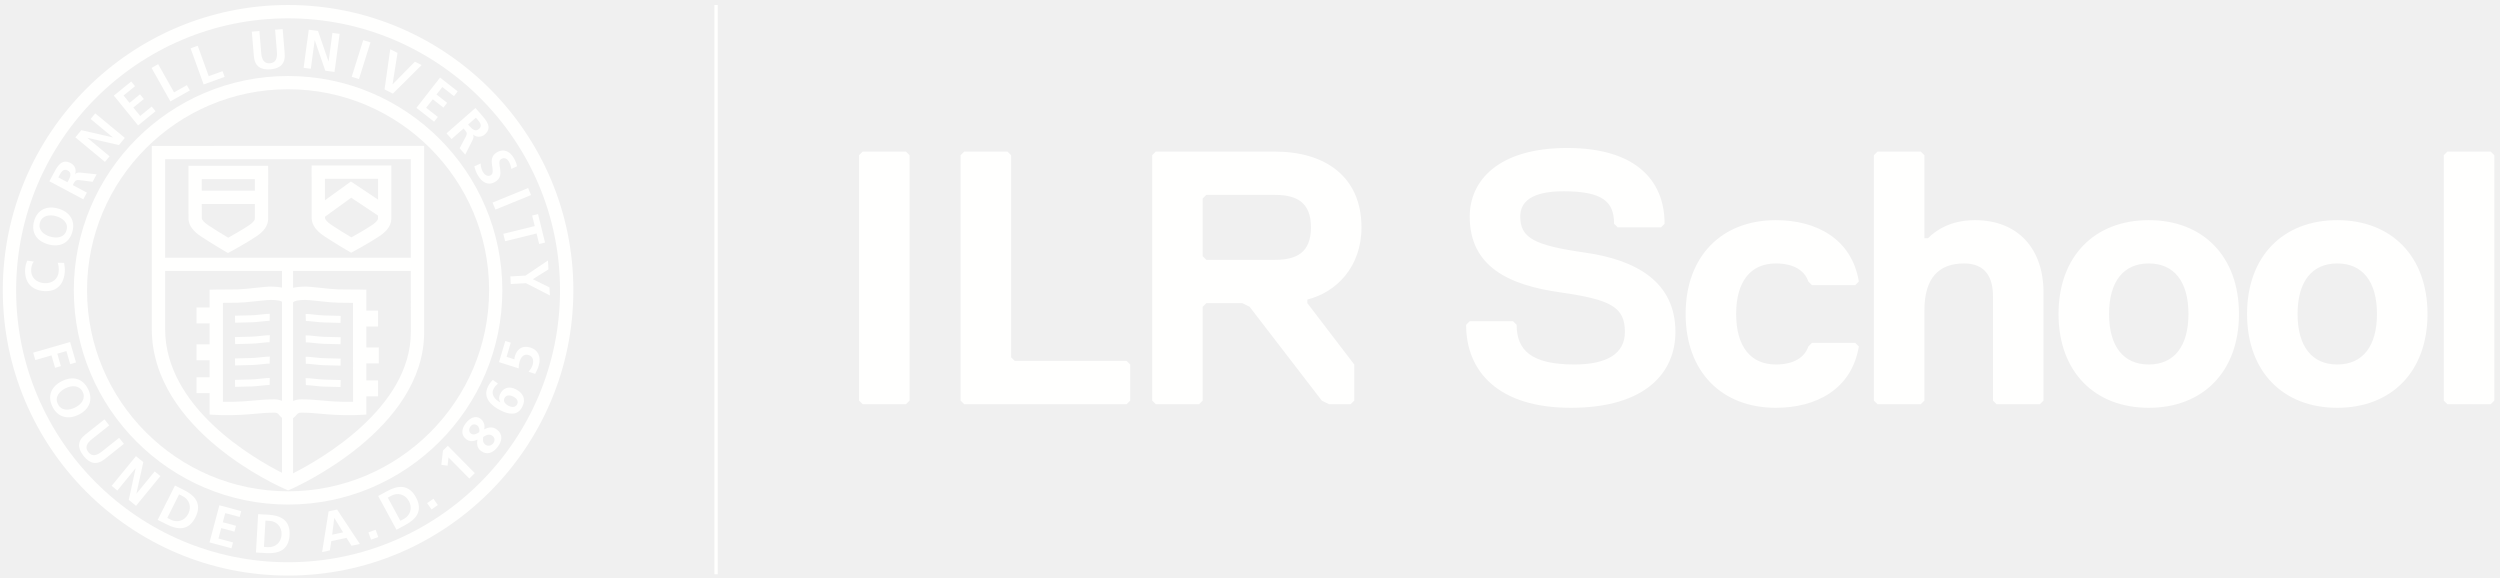
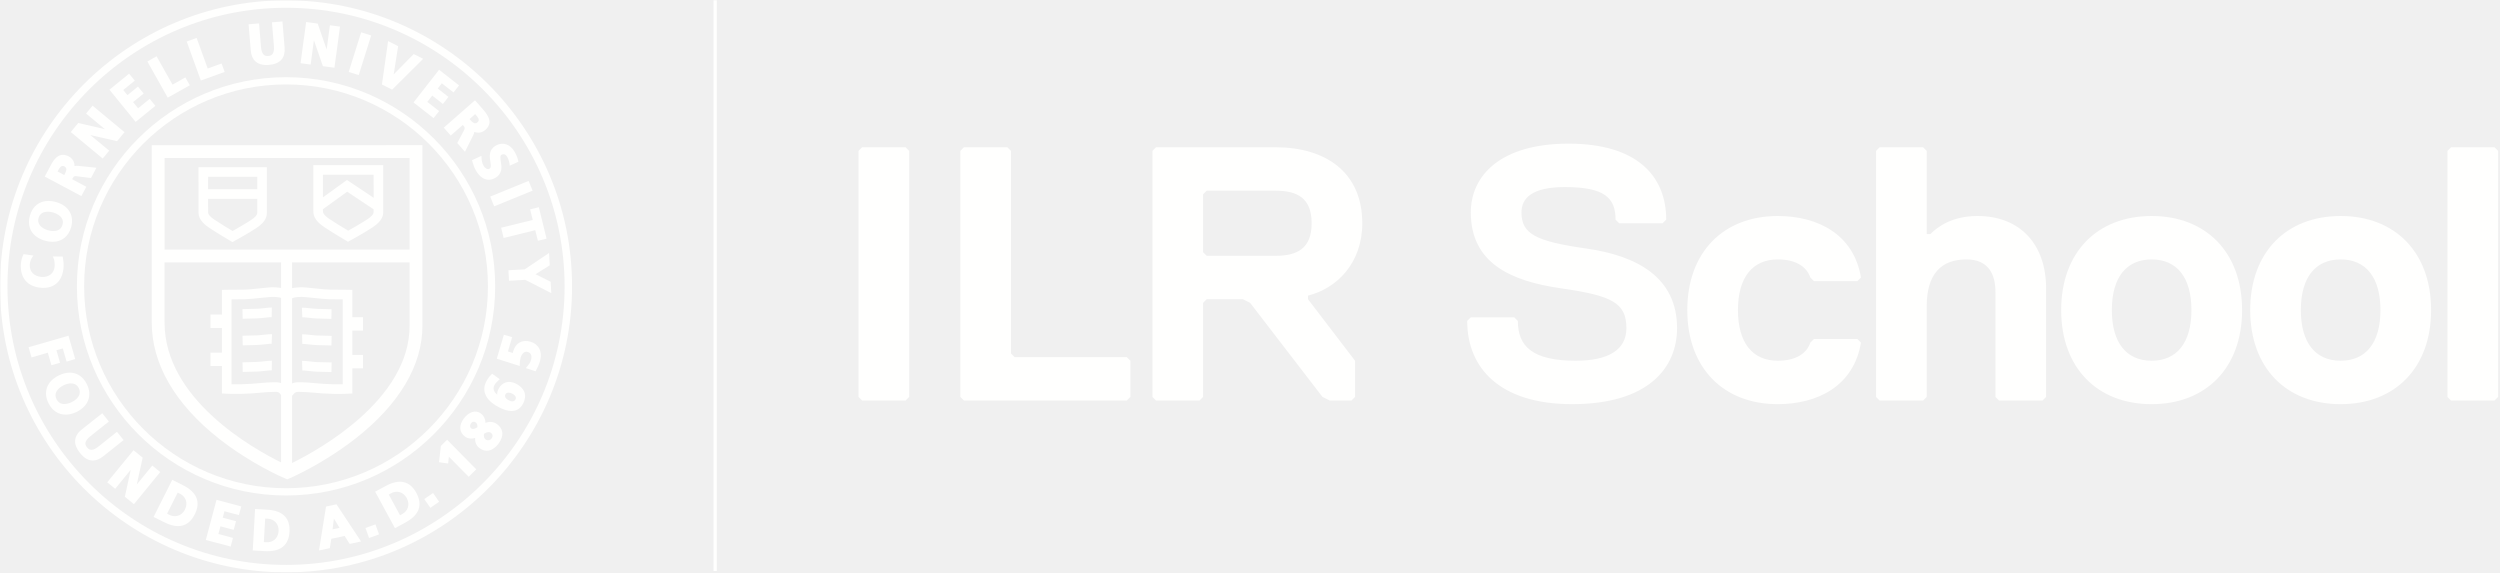
- <svg xmlns="http://www.w3.org/2000/svg" width="381px" height="88px" viewBox="0 0 381 88" version="1.1">
-   <defs />
-   <g id="ILR_Cornell_Lockup_White" stroke="none" stroke-width="1" fill="none" fill-rule="evenodd">
-     <path d="M109.129,0.761 L109.129,87.514" id="Stroke-3" stroke="#FFFFFE" stroke-width="0.5" />
-     <path d="M43.901,0.763 C19.928,0.763 0.425,20.265 0.425,44.238 C0.425,68.212 19.928,87.717 43.901,87.717 C67.875,87.717 87.379,68.212 87.379,44.238 C87.379,20.265 67.875,0.763 43.901,0.763 M43.901,85.685 C21.049,85.685 2.457,67.092 2.457,44.238 C2.457,21.386 21.049,2.794 43.901,2.794 C66.755,2.794 85.348,21.386 85.348,44.238 C85.348,67.092 66.755,85.685 43.901,85.685" id="Fill-4" fill="#FFFFFE" />
-     <path d="M43.901,11.584 C25.895,11.584 11.249,26.232 11.249,44.237 C11.249,62.244 25.895,76.894 43.901,76.894 C61.908,76.894 76.556,62.244 76.556,44.237 C76.556,26.232 61.908,11.584 43.901,11.584 M43.901,74.876 C27.008,74.876 13.265,61.132 13.265,44.237 C13.265,27.345 27.008,13.601 43.901,13.601 C60.795,13.601 74.54,27.345 74.54,44.237 C74.54,61.132 60.795,74.876 43.901,74.876" id="Fill-5" fill="#FFFFFE" />
-     <path d="M23.134,22.236 L23.132,50.117 C23.132,65.638 42.677,74.202 43.509,74.559 L43.915,74.734 L44.317,74.556 C45.147,74.193 64.642,65.49 64.642,50.61 L64.638,22.232 L23.134,22.236 Z M62.608,24.262 L62.61,39.279 L25.164,39.279 L25.166,24.267 L62.608,24.262 Z M42.975,61.087 C42.667,60.964 42.304,60.871 41.848,60.86 C40.651,60.86 39.755,60.942 38.81,61.027 C37.88,61.112 36.918,61.199 35.505,61.233 C34.924,61.246 34.395,61.243 33.973,61.235 L33.976,46.153 L34.003,46.153 C34.6,46.154 35.333,46.154 36.255,46.134 C37.034,46.115 37.884,46.024 38.871,45.919 C39.403,45.861 39.975,45.8 40.612,45.743 C41.599,45.633 42.514,45.81 42.516,45.81 C42.714,45.857 42.856,45.919 42.975,45.98 L42.975,61.087 Z M44.664,46.054 C44.769,45.98 44.942,45.885 45.235,45.817 C45.244,45.816 46.167,45.633 47.188,45.745 C47.806,45.8 48.38,45.861 48.914,45.92 C49.897,46.024 50.746,46.115 51.519,46.134 C52.249,46.15 52.86,46.154 53.381,46.154 C53.528,46.154 53.656,46.153 53.8,46.153 L53.804,61.235 C53.382,61.243 52.851,61.245 52.271,61.233 C50.859,61.199 49.897,61.112 48.966,61.027 C48.021,60.942 47.126,60.86 45.932,60.86 C45.412,60.859 44.998,60.963 44.664,61.112 L44.664,46.054 Z M25.163,50.117 L25.164,41.288 L42.975,41.288 L42.975,43.835 C42.967,43.832 42.962,43.83 42.956,43.828 C42.906,43.817 41.714,43.574 40.408,43.723 C39.78,43.778 39.198,43.841 38.655,43.899 C37.714,44.001 36.901,44.087 36.208,44.103 C35.307,44.126 34.593,44.123 34.004,44.123 C33.59,44.121 33.243,44.121 32.938,44.128 L31.945,44.151 L31.945,46.857 L29.949,46.857 L29.949,49.285 L31.945,49.285 L31.944,52.473 L29.949,52.473 L29.949,54.903 L31.944,54.903 L31.943,57.497 L29.949,57.497 L29.949,59.918 L31.943,59.918 L31.943,63.177 L32.901,63.232 C32.949,63.235 34.083,63.296 35.552,63.262 C37.034,63.228 38.075,63.133 38.995,63.049 C39.932,62.964 40.744,62.89 41.848,62.89 C42.214,62.891 42.333,62.977 42.563,63.262 C42.658,63.38 42.795,63.54 42.975,63.683 L42.975,72.054 C38.635,69.86 25.163,62.089 25.163,50.117 Z M44.664,72.135 L44.664,63.735 C44.862,63.592 45.012,63.423 45.123,63.296 C45.365,63.018 45.476,62.891 45.873,62.89 C47.007,62.882 47.83,62.964 48.783,63.049 C49.702,63.133 50.744,63.228 52.224,63.262 C53.694,63.296 54.827,63.235 54.875,63.232 L55.834,63.178 L55.834,60.4 L57.614,60.4 L57.614,57.973 L55.833,57.973 L55.833,55.38 L57.732,55.38 L57.732,52.951 L55.833,52.951 L55.832,49.761 L57.614,49.761 L57.614,47.338 L55.832,47.338 L55.831,44.151 L54.839,44.128 C54.533,44.121 54.183,44.121 53.771,44.123 C53.186,44.122 52.468,44.126 51.568,44.103 C50.878,44.087 50.068,44.001 49.13,43.899 C48.585,43.841 48,43.779 47.392,43.725 C46.057,43.573 44.872,43.818 44.797,43.835 C44.75,43.845 44.711,43.861 44.664,43.873 L44.664,41.288 L62.61,41.288 L62.612,50.61 C62.612,62.189 48.802,70.042 44.664,72.135 Z" id="Fill-6" fill="#FFFFFE" />
-     <path d="M30.615,36.021 C32.039,36.975 34.162,38.219 34.252,38.273 L34.746,38.562 L35.25,38.288 C35.346,38.234 37.639,36.983 39.075,36.022 C40.252,35.233 40.837,34.378 40.866,33.411 C40.879,33.258 40.88,30.858 40.87,26.277 L40.867,25.265 L28.718,25.265 L28.718,26.278 C28.714,30.857 28.716,33.253 28.729,33.415 C28.795,34.363 29.412,35.216 30.615,36.021 M38.837,33.346 C38.827,33.707 38.211,34.156 37.946,34.335 C36.977,34.983 35.536,35.805 34.782,36.226 C34.063,35.798 32.714,34.983 31.745,34.334 C31.036,33.859 30.769,33.476 30.755,33.279 C30.751,33.156 30.749,32.27 30.748,31.092 L38.844,31.092 C38.844,32.28 38.842,33.188 38.837,33.346 M38.84,27.295 C38.841,27.867 38.842,28.467 38.843,29.062 L30.747,29.062 C30.748,28.468 30.748,27.868 30.748,27.295 L38.84,27.295" id="Fill-7" fill="#FFFFFE" />
-     <path d="M49.389,35.974 C50.811,36.927 52.932,38.17 53.021,38.223 L53.516,38.513 L54.019,38.238 C54.117,38.187 56.412,36.937 57.849,35.974 C59.029,35.183 59.614,34.326 59.637,33.363 C59.65,33.212 59.651,30.811 59.641,26.229 L59.639,25.215 L47.494,25.215 L47.492,26.23 C47.486,30.812 47.489,33.212 47.503,33.368 C47.568,34.314 48.185,35.167 49.389,35.974 M56.718,34.287 C55.75,34.937 54.307,35.756 53.552,36.177 C52.836,35.75 51.488,34.937 50.52,34.288 C49.81,33.811 49.543,33.426 49.527,33.23 C49.526,33.198 49.525,33.123 49.525,33.011 L49.53,33.02 L53.525,30.132 L57.614,32.857 C57.612,33.073 57.611,33.245 57.609,33.299 C57.599,33.658 56.983,34.109 56.718,34.287 M49.521,27.247 L57.613,27.247 C57.615,28.284 57.617,29.413 57.617,30.42 L53.478,27.661 L49.52,30.522 C49.519,29.494 49.52,28.322 49.521,27.247" id="Fill-8" fill="#FFFFFE" />
-     <path d="M47.062,48.935 L47.926,49.023 C48.465,49.082 48.931,49.13 49.339,49.139 L51.896,49.209 L51.921,48.142 L49.366,48.072 C48.982,48.064 48.546,48.017 48.041,47.962 L47.17,47.873 C46.961,47.85 46.76,47.844 46.576,47.853 L46.614,48.92 C46.749,48.915 46.897,48.917 47.062,48.935" id="Fill-9" fill="#FFFFFE" />
-     <path d="M47.063,52.194 C47.38,52.223 47.674,52.255 47.948,52.284 C48.478,52.341 48.937,52.389 49.342,52.399 L51.898,52.462 L51.92,51.395 L49.366,51.332 C48.988,51.323 48.558,51.276 48.061,51.222 C47.782,51.193 47.482,51.16 47.168,51.132 C46.96,51.11 46.755,51.104 46.576,51.11 L46.613,52.177 C46.751,52.17 46.899,52.177 47.063,52.194" id="Fill-10" fill="#FFFFFE" />
-     <path d="M47.064,55.455 C47.389,55.483 47.691,55.516 47.972,55.546 C48.494,55.601 48.946,55.649 49.34,55.655 L50.687,55.691 C51.214,55.706 51.693,55.719 51.9,55.722 L51.917,54.655 C51.712,54.651 51.238,54.638 50.717,54.624 L49.363,54.588 C48.993,54.581 48.572,54.535 48.086,54.484 C47.798,54.453 47.491,54.42 47.168,54.392 C46.959,54.371 46.754,54.363 46.576,54.37 L46.614,55.437 C46.748,55.43 46.899,55.436 47.064,55.455" id="Fill-11" fill="#FFFFFE" />
-     <path d="M47.062,58.712 L47.933,58.799 C48.47,58.858 48.933,58.906 49.339,58.916 L51.897,58.983 L51.92,57.916 L49.366,57.849 C48.985,57.839 48.55,57.793 48.049,57.738 C47.772,57.71 47.477,57.677 47.168,57.65 C46.959,57.628 46.754,57.624 46.576,57.628 L46.614,58.694 C46.751,58.687 46.898,58.693 47.062,58.712" id="Fill-12" fill="#FFFFFE" />
-     <path d="M38.386,49.115 C38.8,49.107 39.272,49.058 39.82,48.999 L40.679,48.911 C40.825,48.894 40.969,48.894 41.095,48.892 L41.114,47.825 C40.944,47.822 40.751,47.828 40.568,47.85 L39.707,47.937 C39.194,47.992 38.753,48.04 38.362,48.048 C37.557,48.07 36.197,48.106 35.807,48.114 L35.831,49.181 C36.22,49.173 37.586,49.137 38.386,49.115" id="Fill-13" fill="#FFFFFE" />
-     <path d="M39.692,51.194 C39.185,51.25 38.749,51.298 38.363,51.306 L35.806,51.374 L35.832,52.441 L38.388,52.374 C38.798,52.364 39.266,52.315 39.807,52.256 L40.663,52.169 C40.808,52.155 40.952,52.148 41.086,52.155 L41.125,51.088 C40.952,51.082 40.764,51.088 40.567,51.105 L39.692,51.194" id="Fill-14" fill="#FFFFFE" />
-     <path d="M39.654,54.457 C39.165,54.509 38.742,54.555 38.362,54.56 C37.559,54.583 36.2,54.621 35.811,54.626 L35.827,55.693 C36.217,55.688 37.584,55.65 38.383,55.627 C38.785,55.622 39.241,55.574 39.767,55.519 C40.045,55.489 40.342,55.458 40.676,55.429 C40.823,55.412 40.964,55.411 41.092,55.412 L41.118,54.345 C40.946,54.337 40.753,54.345 40.571,54.366 C40.243,54.395 39.938,54.427 39.654,54.457" id="Fill-15" fill="#FFFFFE" />
-     <path d="M39.694,57.712 C39.187,57.766 38.749,57.815 38.362,57.823 L37.814,57.839 C37.045,57.86 36.121,57.885 35.811,57.891 L35.827,58.958 C36.137,58.954 37.069,58.927 37.842,58.905 L38.388,58.891 C38.798,58.881 39.267,58.832 39.809,58.774 L40.678,58.684 C40.821,58.667 40.962,58.669 41.092,58.668 L41.112,57.601 C40.937,57.597 40.747,57.601 40.568,57.622 L39.694,57.712" id="Fill-16" fill="#FFFFFE" />
-     <path d="M9.877,41.385 C9.905,40.947 9.849,40.488 9.775,40.059 L8.791,40.05 C8.916,40.33 8.984,40.873 8.954,41.327 C8.877,42.554 7.938,43.229 6.748,43.153 C5.548,43.077 4.675,42.276 4.75,41.088 C4.775,40.674 4.859,40.283 5.139,39.86 L4.155,39.716 C3.962,40.127 3.855,40.625 3.83,41.006 C3.709,42.961 4.753,44.238 6.755,44.364 C8.731,44.488 9.759,43.251 9.877,41.385" id="Fill-17" fill="#FFFFFE" />
-     <path d="M7.323,37.229 C9.05,37.718 10.518,37.119 11.024,35.336 C11.524,33.581 10.573,32.264 8.87,31.783 C7.166,31.299 5.694,31.937 5.201,33.68 C4.697,35.45 5.594,36.737 7.323,37.229 M6.086,33.934 C6.4,32.827 7.546,32.661 8.54,32.945 C9.556,33.232 10.461,33.947 10.137,35.084 C9.813,36.223 8.669,36.353 7.652,36.063 C6.66,35.783 5.771,35.039 6.086,33.934" id="Fill-18" fill="#FFFFFE" />
-     <path d="M13.24,29.354 L11.092,28.21 L11.267,27.879 C11.497,27.45 11.713,27.398 12.177,27.457 L14.119,27.704 L14.724,26.564 L12.268,26.307 C11.984,26.286 11.617,26.296 11.446,26.564 L11.432,26.554 C11.69,25.858 11.4,25.187 10.794,24.864 C9.355,24.098 8.697,25.426 8.116,26.522 L7.528,27.624 L12.695,30.378 L13.24,29.354 Z M10.458,27.44 L10.277,27.777 L8.884,27.034 L9.064,26.699 C9.336,26.189 9.692,25.646 10.315,25.977 C10.959,26.319 10.726,26.937 10.458,27.44 Z" id="Fill-19" fill="#FFFFFE" />
-     <polyline id="Fill-20" fill="#FFFFFE" points="16.701 23.82 13.33 21.023 13.339 21.01 18.122 22.105 19.025 21.017 14.516 17.278 13.81 18.133 17.181 20.927 17.169 20.94 12.394 19.839 11.484 20.934 15.992 24.671 16.701 23.82" />
-     <polyline id="Fill-21" fill="#FFFFFE" points="23.702 16.952 23.12 16.237 21.363 17.668 20.323 16.392 21.921 15.089 21.339 14.374 19.741 15.677 18.829 14.556 20.576 13.138 19.993 12.422 17.35 14.573 21.046 19.115 23.702 16.952" />
-     <polyline id="Fill-22" fill="#FFFFFE" points="28.931 13.784 28.479 12.978 26.526 14.077 24.106 9.779 23.096 10.35 25.966 15.45 28.931 13.784" />
-     <polyline id="Fill-23" fill="#FFFFFE" points="34.235 11.714 33.919 10.848 31.811 11.608 30.132 6.972 29.044 7.367 31.036 12.872 34.235 11.714" />
-     <path d="M41.22,10.566 C42.697,10.442 43.518,9.727 43.387,8.163 L43.079,4.433 L41.923,4.526 L42.203,7.901 C42.286,8.894 42.026,9.574 41.147,9.646 C40.262,9.72 39.893,9.09 39.811,8.099 L39.534,4.727 L38.378,4.823 L38.687,8.554 C38.817,10.117 39.747,10.689 41.22,10.566" id="Fill-24" fill="#FFFFFE" />
-     <polyline id="Fill-25" fill="#FFFFFE" points="47.956 6.141 47.973 6.142 49.576 10.778 50.978 10.966 51.761 5.164 50.661 5.014 50.078 9.357 50.06 9.354 48.465 4.719 47.054 4.527 46.273 10.332 47.373 10.478 47.956 6.141" />
-     <polyline id="Fill-26" fill="#FFFFFE" points="56.459 6.464 55.354 6.117 53.601 11.704 54.706 12.052 56.459 6.464" />
-     <polyline id="Fill-27" fill="#FFFFFE" points="64.251 9.919 63.225 9.402 59.843 12.843 59.828 12.836 60.581 8.065 59.472 7.504 58.604 13.627 59.873 14.269 64.251 9.919" />
-     <polyline id="Fill-28" fill="#FFFFFE" points="66.159 18.55 66.725 17.823 64.938 16.426 65.953 15.129 67.576 16.399 68.142 15.671 66.521 14.402 67.411 13.266 69.182 14.65 69.749 13.926 67.063 11.824 63.461 16.44 66.159 18.55" />
-     <path d="M68.817,21.189 L70.647,19.586 L70.891,19.867 C71.215,20.232 71.185,20.454 70.966,20.866 L70.05,22.595 L70.902,23.566 L72.013,21.358 C72.132,21.101 72.251,20.753 72.061,20.5 L72.075,20.491 C72.637,20.975 73.366,20.942 73.884,20.49 C75.106,19.414 74.099,18.329 73.28,17.395 L72.456,16.457 L68.052,20.319 L68.817,21.189 Z M72.524,17.937 L72.776,18.223 C73.158,18.658 73.541,19.183 73.01,19.646 C72.463,20.128 71.966,19.692 71.59,19.263 L71.34,18.977 L72.524,17.937 Z" id="Fill-29" fill="#FFFFFE" />
-     <path d="M73.602,26.22 C73.374,25.829 73.263,25.365 73.248,24.911 L72.284,25.358 C72.452,25.92 72.522,26.206 72.844,26.749 C73.436,27.751 74.367,28.366 75.47,27.712 C77.161,26.712 75.502,24.751 76.378,24.233 C76.926,23.912 77.338,24.261 77.541,24.603 C77.748,24.952 77.873,25.348 77.922,25.743 L78.806,25.343 C78.714,24.908 78.536,24.475 78.285,24.048 C77.766,23.173 76.844,22.555 75.718,23.221 C74.048,24.208 75.738,26.15 74.774,26.718 C74.319,26.989 73.829,26.6 73.602,26.22" id="Fill-30" fill="#FFFFFE" />
-     <polyline id="Fill-31" fill="#FFFFFE" points="75.503 31.942 80.927 29.73 80.488 28.657 75.067 30.871 75.503 31.942" />
-     <polyline id="Fill-32" fill="#FFFFFE" points="76.706 35.633 76.982 36.759 81.772 35.579 82.169 37.187 83.064 36.968 81.996 32.628 81.098 32.847 81.496 34.454 76.706 35.633" />
-     <polyline id="Fill-33" fill="#FFFFFE" points="77.779 42.128 77.841 43.284 80.156 43.157 83.804 45.027 83.738 43.802 81.205 42.548 83.586 41.05 83.508 39.696 80.09 41.999 77.779 42.128" />
-     <polyline id="Fill-34" fill="#FFFFFE" points="8.395 56.055 9.28 55.798 8.735 53.903 10.12 53.502 10.696 55.496 11.582 55.238 10.685 52.122 5.056 53.745 5.381 54.87 7.849 54.157 8.395 56.055" />
-     <path d="M13.428,59.304 C12.608,57.641 11.079,57.276 9.466,58.068 C7.855,58.857 7.166,60.297 7.993,61.974 C8.809,63.634 10.398,63.984 11.984,63.2 C13.578,62.422 14.237,60.949 13.428,59.304 M11.447,62.105 C10.499,62.573 9.348,62.646 8.82,61.568 C8.294,60.495 9.053,59.63 10.003,59.163 C10.93,58.712 12.089,58.672 12.599,59.714 C13.112,60.755 12.375,61.651 11.447,62.105" id="Fill-35" fill="#FFFFFE" />
-     <path d="M18.156,66.725 L15.509,68.829 C14.728,69.452 14.018,69.61 13.464,68.906 C12.906,68.207 13.219,67.549 14.003,66.93 L16.649,64.829 L15.92,63.914 L12.989,66.236 C11.762,67.212 11.807,68.313 12.738,69.485 C13.671,70.655 14.728,70.945 15.956,69.969 L18.886,67.643 L18.156,66.725" id="Fill-36" fill="#FFFFFE" />
-     <polyline id="Fill-37" fill="#FFFFFE" points="23.572 71.846 20.798 75.234 20.787 75.224 21.839 70.428 20.723 69.519 17.015 74.047 17.883 74.755 20.654 71.368 20.669 71.377 19.624 76.182 20.731 77.087 24.441 72.554 23.572 71.846" />
-     <path d="M28.091,74.711 L26.663,73.994 L24.034,79.23 L25.461,79.943 C27.058,80.746 28.744,80.919 29.786,78.841 C30.832,76.763 29.687,75.514 28.091,74.711 M28.696,78.292 C28.122,79.433 26.952,79.66 26.078,79.223 L25.494,78.93 L27.295,75.343 L27.878,75.636 C28.753,76.077 29.267,77.155 28.696,78.292" id="Fill-38" fill="#FFFFFE" />
-     <polyline id="Fill-39" fill="#FFFFFE" points="31.926 82.665 35.272 83.557 35.509 82.665 33.296 82.074 33.717 80.484 35.731 81.02 35.968 80.13 33.958 79.594 34.328 78.2 36.525 78.787 36.762 77.897 33.434 77.006 31.926 82.665" />
-     <path d="M40.933,78.446 L39.339,78.356 L39.007,84.203 L40.6,84.295 C42.386,84.395 43.997,83.88 44.132,81.56 C44.263,79.239 42.718,78.546 40.933,78.446 M40.877,83.385 L40.225,83.35 L40.456,79.344 L41.106,79.38 C42.082,79.437 42.983,80.218 42.913,81.49 C42.839,82.764 41.855,83.441 40.877,83.385" id="Fill-40" fill="#FFFFFE" />
-     <path d="M50.081,77.932 L49.087,84.134 L50.271,83.88 L50.489,82.464 L52.803,81.963 L53.574,83.172 L54.842,82.897 L51.371,77.656 L50.081,77.932 Z M50.623,81.487 L50.941,78.949 L50.957,78.947 L52.29,81.131 L50.623,81.487 Z" id="Fill-41" fill="#FFFFFE" />
-     <polyline id="Fill-42" fill="#FFFFFE" points="56.146 81.136 56.548 82.239 57.646 81.841 57.247 80.738 56.146 81.136" />
-     <path d="M59.038,74.829 L57.634,75.589 L60.424,80.735 L61.829,79.975 C63.401,79.123 64.505,77.841 63.397,75.797 C62.29,73.753 60.611,73.972 59.038,74.829 M61.589,79.06 L61.015,79.367 L59.103,75.844 L59.675,75.534 C60.538,75.064 61.715,75.255 62.323,76.378 C62.929,77.501 62.448,78.59 61.589,79.06" id="Fill-43" fill="#FFFFFE" />
-     <polyline id="Fill-44" fill="#FFFFFE" points="65.093 76.674 65.765 77.64 66.725 76.971 66.056 76.004 65.093 76.674" />
-     <polyline id="Fill-45" fill="#FFFFFE" points="67.508 68.663 67.258 70.843 68.212 70.975 68.35 69.713 71.526 72.93 72.359 72.106 68.245 67.936 67.508 68.663" />
-     <path d="M75.698,65.445 C75.159,65.047 74.544,65.03 73.797,65.434 L73.79,65.428 C73.964,64.757 73.665,64.132 73.238,63.815 C72.45,63.234 71.556,63.725 70.944,64.552 C70.313,65.406 70.24,66.339 71.082,66.964 C71.576,67.325 72.193,67.303 72.752,66.988 L72.765,67 C72.626,67.767 72.77,68.335 73.297,68.721 C74.254,69.433 75.199,68.984 75.876,68.071 C76.563,67.142 76.65,66.148 75.698,65.445 M73.03,65.865 C72.672,66.097 72.18,66.38 71.773,66.081 C71.396,65.802 71.462,65.32 71.714,64.978 C71.977,64.621 72.384,64.577 72.735,64.84 C73.025,65.052 73.13,65.533 73.03,65.865 M75.172,67.552 C74.896,67.927 74.371,68.06 73.977,67.771 C73.58,67.474 73.559,67.054 73.644,66.598 C74.061,66.305 74.578,66.072 75.044,66.415 C75.433,66.705 75.454,67.175 75.172,67.552" id="Fill-46" fill="#FFFFFE" />
-     <path d="M78.584,59.31 C77.616,58.829 76.716,59.053 76.224,60.04 C76.005,60.482 76.007,60.885 76.246,61.311 L76.223,61.322 C75.457,60.899 74.77,60.17 75.219,59.268 C75.396,58.915 75.628,58.681 75.884,58.462 L75.104,57.901 C74.797,58.197 74.558,58.529 74.37,58.909 C73.525,60.598 74.857,61.834 76.279,62.543 C77.507,63.159 78.877,63.439 79.603,61.986 C80.192,60.806 79.718,59.879 78.584,59.31 M78.819,61.596 C78.563,62.113 78.023,62.105 77.529,61.859 C77.002,61.596 76.633,61.168 76.888,60.662 C77.14,60.159 77.714,60.186 78.227,60.441 C78.693,60.673 79.064,61.112 78.819,61.596" id="Fill-47" fill="#FFFFFE" />
-     <path d="M80.849,52.971 C79.395,52.537 78.721,53.444 78.488,54.232 C78.422,54.445 78.402,54.622 78.39,54.76 L77.2,54.378 L77.84,52.219 L77.005,51.973 L76.048,55.188 L79.047,56.143 C79.042,55.781 79.089,55.438 79.192,55.094 C79.384,54.453 79.822,53.886 80.547,54.102 C81.263,54.312 81.354,55.006 81.179,55.593 C81.034,56.08 80.753,56.414 80.557,56.652 L81.555,56.978 C81.754,56.633 81.976,56.152 82.104,55.718 C82.535,54.273 81.902,53.283 80.849,52.971" id="Fill-48" fill="#FFFFFE" />
-     <path d="M138.619,61.048 L138.619,23.651 L138.068,23.102 L131.469,23.102 L130.92,23.651 L130.92,61.048 L131.469,61.599 L138.068,61.599 L138.619,61.048 Z M172.243,61.048 L172.243,55.548 L171.692,54.999 L154.643,54.999 L154.093,54.45 L154.093,23.651 L153.544,23.102 L146.944,23.102 L146.394,23.651 L146.394,61.048 L146.944,61.599 L171.692,61.599 L172.243,61.048 Z M207.489,34.65 C207.489,26.952 201.99,23.102 194.29,23.102 L176.141,23.102 L175.591,23.651 L175.591,61.048 L176.141,61.599 L182.741,61.599 L183.291,61.048 L183.291,46.75 L183.84,46.2 L189.34,46.2 L190.44,46.75 L201.439,61.048 L202.54,61.599 L205.839,61.599 L206.388,61.048 L206.388,55.548 L199.24,46.2 L199.24,45.649 C203.638,44.55 207.489,40.701 207.489,34.65 Z M199.79,34.65 C199.79,38.501 197.589,39.601 194.29,39.601 L183.84,39.601 L183.291,39.051 L183.291,30.251 L183.84,29.702 L194.29,29.702 C197.589,29.702 199.79,30.801 199.79,34.65 Z M255.335,50.6 C255.335,42.899 249.285,39.601 241.586,38.501 C233.886,37.4 231.686,36.301 231.686,33.001 C231.686,30.801 233.337,29.151 238.286,29.151 C244.336,29.151 245.985,30.801 245.985,34.101 L246.536,34.65 L253.134,34.65 L253.684,34.101 C253.684,27.502 249.285,22.552 238.836,22.552 C228.386,22.552 223.986,27.502 223.986,33.001 C223.986,40.701 230.037,43.45 237.735,44.55 C245.435,45.649 247.634,46.75 247.634,50.6 C247.634,53.899 244.885,55.548 239.935,55.548 C233.337,55.548 231.136,53.35 231.136,49.5 L230.587,48.95 L223.986,48.95 L223.436,49.5 C223.436,56.649 228.386,62.149 239.385,62.149 C250.934,62.149 255.335,56.649 255.335,50.6 Z M264.589,47.85 C264.589,42.899 266.79,40.15 270.638,40.15 C273.388,40.15 275.039,41.251 275.589,42.899 L276.138,43.45 L282.739,43.45 L283.288,42.899 C282.188,36.301 276.688,33.551 270.638,33.551 C262.389,33.551 256.89,39.051 256.89,47.85 C256.89,56.649 262.389,62.149 270.638,62.149 C276.688,62.149 282.188,59.399 283.288,52.8 L282.739,52.25 L276.138,52.25 L275.589,52.8 C275.039,54.45 273.388,55.548 270.638,55.548 C266.79,55.548 264.589,52.8 264.589,47.85 Z M311.428,61.048 L311.428,44.55 C311.428,37.951 307.58,33.551 300.979,33.551 C297.13,33.551 294.93,35.201 293.831,36.301 L293.281,36.301 L293.281,23.651 L292.73,23.102 L286.13,23.102 L285.581,23.651 L285.581,61.048 L286.13,61.599 L292.73,61.599 L293.281,61.048 L293.281,47.3 C293.281,42.35 295.48,40.15 299.33,40.15 C302.63,40.15 303.729,42.35 303.729,45.1 L303.729,61.048 L304.28,61.599 L310.879,61.599 L311.428,61.048 Z M341.219,47.85 C341.219,39.051 335.72,33.551 327.47,33.551 C319.221,33.551 313.721,39.051 313.721,47.85 C313.721,56.649 319.221,62.149 327.47,62.149 C335.72,62.149 341.219,56.649 341.219,47.85 Z M333.52,47.85 C333.52,52.8 331.321,55.548 327.47,55.548 C323.622,55.548 321.422,52.8 321.422,47.85 C321.422,42.899 323.622,40.15 327.47,40.15 C331.321,40.15 333.52,42.899 333.52,47.85 Z M369.95,47.85 C369.95,39.051 364.45,33.551 356.201,33.551 C347.952,33.551 342.452,39.051 342.452,47.85 C342.452,56.649 347.952,62.149 356.201,62.149 C364.45,62.149 369.95,56.649 369.95,47.85 Z M362.25,47.85 C362.25,52.8 360.05,55.548 356.201,55.548 C352.35,55.548 350.15,52.8 350.15,47.85 C350.15,42.899 352.35,40.15 356.201,40.15 C360.05,40.15 362.25,42.899 362.25,47.85 Z M380.134,61.048 L380.134,23.651 L379.585,23.102 L372.984,23.102 L372.434,23.651 L372.434,61.048 L372.984,61.599 L379.585,61.599 L380.134,61.048 Z" id="Fill-49" fill="#FFFFFE" />
+ <svg xmlns="http://www.w3.org/2000/svg" xmlns:xlink="http://www.w3.org/1999/xlink" width="380px" height="87px" viewBox="0 0 380 87" version="1.1">
+   <defs>
+     <polygon id="path-1" points="0.06 0.045 86.954 0.045 86.954 87 0.06 87" />
+   </defs>
+   <g id="ILR_Cornell_Lockup_White-Simple" stroke="none" stroke-width="1" fill="none" fill-rule="evenodd">
+     <g id="Group-3" transform="translate(108, 0)" stroke="#FFFFFE" stroke-width="0.5">
+       <path d="M0.707,0.043 L0.707,86.796" id="Stroke-1" />
+     </g>
+     <path d="M138.197,60.331 L138.197,22.934 L137.646,22.384 L131.047,22.384 L130.498,22.934 L130.498,60.331 L131.047,60.881 L137.646,60.881 L138.197,60.331 Z M171.821,60.331 L171.821,54.831 L171.27,54.281 L154.221,54.281 L153.672,53.732 L153.672,22.934 L153.122,22.384 L146.522,22.384 L145.972,22.934 L145.972,60.331 L146.522,60.881 L171.27,60.881 L171.821,60.331 Z M207.067,33.933 C207.067,26.234 201.568,22.384 193.868,22.384 L175.719,22.384 L175.17,22.934 L175.17,60.331 L175.719,60.881 L182.319,60.881 L182.869,60.331 L182.869,46.032 L183.419,45.482 L188.919,45.482 L190.018,46.032 L201.017,60.331 L202.118,60.881 L205.417,60.881 L205.966,60.331 L205.966,54.831 L198.818,45.482 L198.818,44.932 C203.216,43.832 207.067,39.983 207.067,33.933 Z M199.368,33.933 C199.368,37.783 197.168,38.883 193.868,38.883 L183.419,38.883 L182.869,38.333 L182.869,29.533 L183.419,28.984 L193.868,28.984 C197.168,28.984 199.368,30.083 199.368,33.933 Z M254.913,49.882 C254.913,42.182 248.863,38.883 241.164,37.783 C233.464,36.683 231.264,35.583 231.264,32.283 C231.264,30.083 232.915,28.434 237.864,28.434 C243.914,28.434 245.563,30.083 245.563,33.383 L246.114,33.933 L252.713,33.933 L253.262,33.383 C253.262,26.784 248.863,21.834 238.414,21.834 C227.964,21.834 223.564,26.784 223.564,32.283 C223.564,39.983 229.615,42.732 237.313,43.832 C245.013,44.932 247.213,46.032 247.213,49.882 C247.213,53.182 244.464,54.831 239.513,54.831 C232.915,54.831 230.714,52.632 230.714,48.782 L230.165,48.232 L223.564,48.232 L223.014,48.782 C223.014,55.931 227.964,61.431 238.964,61.431 C250.512,61.431 254.913,55.931 254.913,49.882 Z M264.168,47.132 C264.168,42.182 266.368,39.433 270.216,39.433 C272.966,39.433 274.617,40.533 275.167,42.182 L275.716,42.732 L282.317,42.732 L282.866,42.182 C281.766,35.583 276.266,32.833 270.216,32.833 C261.967,32.833 256.468,38.333 256.468,47.132 C256.468,55.931 261.967,61.431 270.216,61.431 C276.266,61.431 281.766,58.681 282.866,52.082 L282.317,51.532 L275.716,51.532 L275.167,52.082 C274.617,53.732 272.966,54.831 270.216,54.831 C266.368,54.831 264.168,52.082 264.168,47.132 Z M311.006,60.331 L311.006,43.832 C311.006,37.233 307.158,32.833 300.557,32.833 C296.708,32.833 294.508,34.483 293.409,35.583 L292.859,35.583 L292.859,22.934 L292.308,22.384 L285.709,22.384 L285.159,22.934 L285.159,60.331 L285.709,60.881 L292.308,60.881 L292.859,60.331 L292.859,46.582 C292.859,41.632 295.058,39.433 298.908,39.433 C302.208,39.433 303.307,41.632 303.307,44.382 L303.307,60.331 L303.858,60.881 L310.457,60.881 L311.006,60.331 Z M340.797,47.132 C340.797,38.333 335.298,32.833 327.048,32.833 C318.799,32.833 313.299,38.333 313.299,47.132 C313.299,55.931 318.799,61.431 327.048,61.431 C335.298,61.431 340.797,55.931 340.797,47.132 Z M333.098,47.132 C333.098,52.082 330.899,54.831 327.048,54.831 C323.2,54.831 321,52.082 321,47.132 C321,42.182 323.2,39.433 327.048,39.433 C330.899,39.433 333.098,42.182 333.098,47.132 Z M369.528,47.132 C369.528,38.333 364.028,32.833 355.779,32.833 C347.53,32.833 342.03,38.333 342.03,47.132 C342.03,55.931 347.53,61.431 355.779,61.431 C364.028,61.431 369.528,55.931 369.528,47.132 Z M361.828,47.132 C361.828,52.082 359.629,54.831 355.779,54.831 C351.928,54.831 349.728,52.082 349.728,47.132 C349.728,42.182 351.928,39.433 355.779,39.433 C359.629,39.433 361.828,42.182 361.828,47.132 Z M379.713,60.331 L379.713,22.934 L379.163,22.384 L372.562,22.384 L372.012,22.934 L372.012,60.331 L372.562,60.881 L379.163,60.881 L379.713,60.331 Z" id="Fill-4" fill="#FFFFFE" />
+     <path d="M25.014,39.884 L42.724,39.884 L42.724,43.769 C42.435,43.719 41.624,43.6 40.733,43.703 C40.206,43.752 39.716,43.803 39.257,43.852 C38.466,43.937 37.785,44.01 37.198,44.023 C36.452,44.04 35.858,44.041 35.367,44.04 C35.014,44.04 34.711,44.04 34.449,44.046 L33.735,44.062 L33.735,47.814 L31.987,47.814 L31.987,49.853 L33.735,49.853 L33.735,53.603 L31.987,53.603 L31.987,55.636 L33.735,55.636 L33.735,59.808 L34.424,59.844 C34.465,59.848 35.415,59.897 36.644,59.871 C37.885,59.844 38.756,59.763 39.527,59.695 C40.319,59.623 41.005,59.56 41.94,59.56 C42.307,59.556 42.43,59.67 42.629,59.92 C42.655,59.953 42.691,59.992 42.724,60.029 L42.724,70.289 C38.429,68.177 25.014,60.647 25.014,49.047 L25.014,39.884 Z M25.016,24.017 L62.255,24.012 L62.256,37.935 L25.015,37.935 L25.016,24.017 Z M44.391,58.29 L44.391,45.347 C44.485,45.302 44.598,45.258 44.752,45.222 C44.761,45.219 45.553,45.058 46.429,45.161 C46.952,45.206 47.436,45.254 47.888,45.307 C48.708,45.392 49.416,45.469 50.061,45.486 C50.711,45.5 51.25,45.5 51.704,45.5 C51.841,45.5 51.972,45.5 52.095,45.5 L52.096,58.411 C51.725,58.418 51.235,58.425 50.685,58.411 C49.495,58.385 48.683,58.311 47.899,58.24 C47.095,58.166 46.375,58.096 45.311,58.099 C44.933,58.099 44.641,58.181 44.391,58.29 Z M62.258,49.522 C62.258,60.761 48.455,68.381 44.391,70.378 L44.391,60.152 C44.468,60.08 44.538,60.005 44.594,59.941 C44.797,59.704 44.926,59.562 45.315,59.56 C46.255,59.574 46.962,59.621 47.768,59.695 C48.539,59.763 49.409,59.844 50.65,59.871 C51.874,59.902 52.828,59.848 52.867,59.844 L53.559,59.808 L53.558,55.989 L55.177,55.989 L55.177,53.951 L53.558,53.951 L53.557,50.252 L55.177,50.252 L55.177,48.217 L53.556,48.217 L53.555,44.062 L52.844,44.046 C52.582,44.039 52.283,44.039 51.928,44.04 C51.431,44.034 50.843,44.04 50.096,44.023 C49.514,44.01 48.83,43.937 48.043,43.852 C47.584,43.803 47.089,43.752 46.576,43.706 C45.471,43.578 44.496,43.779 44.438,43.794 C44.42,43.798 44.408,43.804 44.391,43.808 L44.391,39.884 L62.257,39.884 L62.258,49.522 Z M42.724,58.227 C42.512,58.153 42.279,58.099 41.987,58.099 C41.972,58.099 41.956,58.099 41.94,58.099 C40.939,58.099 40.191,58.168 39.396,58.238 C38.612,58.311 37.799,58.385 36.608,58.411 C36.061,58.422 35.569,58.418 35.197,58.411 L35.197,45.5 C35.253,45.5 35.309,45.5 35.367,45.5 C35.863,45.504 36.472,45.5 37.233,45.486 C37.88,45.469 38.588,45.392 39.409,45.304 C39.861,45.254 40.341,45.206 40.88,45.158 C41.734,45.064 42.521,45.218 42.521,45.218 C42.601,45.236 42.658,45.261 42.724,45.282 L42.724,58.227 Z M33.244,66.643 C38.198,70.548 43.076,72.612 43.283,72.697 L43.66,72.857 L44.039,72.695 C44.245,72.604 49.108,70.511 54.045,66.649 C60.693,61.448 64.208,55.527 64.208,49.522 L64.202,22.065 L23.069,22.068 L23.068,49.047 C23.068,55.302 26.586,61.385 33.244,66.643 Z" id="Fill-5" fill="#FFFFFE" />
+     <path d="M39.102,32.381 C39.092,32.745 38.627,33.129 38.24,33.386 C37.343,33.989 35.993,34.756 35.353,35.114 C34.744,34.749 33.479,33.989 32.583,33.385 C31.998,32.997 31.652,32.611 31.633,32.327 C31.63,32.22 31.629,31.354 31.629,30.223 L39.108,30.223 C39.108,31.361 39.106,32.244 39.102,32.381 Z M31.632,26.869 L39.105,26.869 C39.106,27.476 39.107,28.128 39.107,28.762 L31.63,28.762 C31.63,28.128 31.631,27.477 31.632,26.869 Z M40.563,25.41 L30.17,25.41 L30.17,26.138 C30.166,28.409 30.164,32.247 30.179,32.423 C30.228,33.209 30.749,33.922 31.767,34.6 C33.022,35.442 34.893,36.537 34.972,36.584 L35.328,36.793 L35.687,36.595 C35.773,36.548 37.791,35.449 39.052,34.6 C40.526,33.617 40.552,32.721 40.562,32.423 C40.574,32.26 40.57,28.916 40.563,26.138 L40.563,25.41 Z" id="Fill-6" fill="#FFFFFE" />
+     <path d="M52.737,27.358 L49.083,29.998 C49.081,28.949 49.081,27.683 49.083,26.562 L56.789,26.562 C56.793,27.704 56.797,28.999 56.797,30.068 L52.737,27.358 Z M56.789,32.244 C56.781,32.62 56.302,33.018 55.9,33.29 C54.973,33.908 53.574,34.698 52.922,35.064 C52.3,34.694 50.998,33.908 50.073,33.29 C49.788,33.099 49.121,32.608 49.09,32.181 C49.088,32.141 49.088,32.006 49.087,31.797 L52.769,29.138 L56.794,31.82 C56.793,32.043 56.791,32.193 56.789,32.244 Z M58.25,25.101 L47.624,25.101 L47.624,25.831 C47.622,28.683 47.622,32.113 47.632,32.291 C47.691,33.082 48.221,33.81 49.259,34.5 C50.542,35.362 52.459,36.486 52.541,36.534 L52.896,36.743 L53.258,36.543 C53.344,36.5 55.416,35.373 56.711,34.5 C58.223,33.492 58.245,32.578 58.25,32.275 C58.261,32.113 58.258,28.68 58.251,25.83 L58.25,25.101 Z" id="Fill-7" fill="#FFFFFE" />
+     <path d="M46.287,48.238 L46.982,48.308 C47.454,48.363 47.863,48.403 48.218,48.411 L50.367,48.473 L50.401,47.008 L48.254,46.95 C47.933,46.943 47.566,46.904 47.138,46.858 L46.428,46.787 C46.238,46.766 46.056,46.762 45.89,46.769 L45.953,48.226 C46.053,48.222 46.165,48.226 46.287,48.238" id="Fill-8" fill="#FFFFFE" />
+     <path d="M48.265,50.999 C47.959,50.989 47.607,50.95 47.206,50.908 C46.965,50.88 46.708,50.854 46.447,50.83 C46.26,50.811 46.085,50.808 45.921,50.811 L45.945,52.272 C46.048,52.268 46.165,52.272 46.3,52.285 C46.57,52.31 46.819,52.336 47.052,52.361 C47.499,52.409 47.89,52.449 48.231,52.459 C48.679,52.464 49.332,52.485 49.818,52.494 L50.379,52.51 L50.413,51.053 L49.854,51.035 C49.369,51.024 48.712,51.004 48.265,50.999" id="Fill-9" fill="#FFFFFE" />
+     <path d="M48.266,55.041 C47.953,55.03 47.598,54.993 47.189,54.946 C46.95,54.92 46.701,54.894 46.449,54.872 C46.255,54.851 46.077,54.844 45.912,54.851 L45.956,56.309 C46.056,56.309 46.168,56.309 46.3,56.324 C46.558,56.349 46.804,56.378 47.03,56.397 C47.486,56.449 47.882,56.489 48.229,56.5 L48.835,56.515 C49.453,56.531 50.141,56.548 50.381,56.553 L50.41,55.09 C50.169,55.085 49.484,55.072 48.874,55.053 L48.266,55.041" id="Fill-10" fill="#FFFFFE" />
+     <path d="M39.031,48.394 C39.388,48.388 39.795,48.343 40.267,48.291 C40.486,48.269 40.719,48.245 40.966,48.217 C41.08,48.21 41.196,48.202 41.297,48.207 L41.319,46.743 C41.169,46.743 41.001,46.75 40.83,46.766 C40.572,46.788 40.332,46.816 40.109,46.842 C39.686,46.884 39.323,46.929 38.998,46.932 L36.852,46.987 L36.886,48.45 L39.031,48.394" id="Fill-11" fill="#FFFFFE" />
+     <path d="M40.123,50.88 C39.699,50.927 39.331,50.967 39.01,50.975 L36.863,51.032 L36.897,52.494 L39.043,52.438 C39.402,52.429 39.808,52.383 40.28,52.333 L40.966,52.262 C41.077,52.253 41.185,52.248 41.286,52.253 L41.352,50.793 C41.201,50.785 41.026,50.793 40.84,50.808 L40.123,50.88" id="Fill-12" fill="#FFFFFE" />
+     <path d="M40.124,54.92 C39.699,54.968 39.333,55.011 38.939,55.016 C38.26,55.035 37.183,55.068 36.866,55.076 L36.893,56.535 C37.212,56.526 38.297,56.498 39.045,56.478 C39.401,56.468 39.808,56.423 40.282,56.373 L40.991,56.302 C41.1,56.289 41.207,56.287 41.307,56.289 L41.329,54.831 C41.174,54.827 41.003,54.831 40.842,54.846 L40.124,54.92" id="Fill-13" fill="#FFFFFE" />
+     <path d="M6.589,43.755 C8.416,43.755 9.535,42.587 9.671,40.557 C9.691,40.158 9.661,39.717 9.562,39.174 L9.528,38.996 L8.021,38.982 L8.162,39.291 C8.27,39.533 8.334,40.043 8.309,40.469 C8.241,41.525 7.447,42.171 6.328,42.094 C5.19,42.022 4.467,41.284 4.528,40.254 C4.55,39.92 4.608,39.549 4.885,39.136 L5.073,38.844 L3.586,38.626 L3.516,38.775 C3.327,39.178 3.199,39.691 3.172,40.144 C3.041,42.266 4.212,43.614 6.309,43.746 C6.403,43.752 6.498,43.755 6.589,43.755" id="Fill-14" fill="#FFFFFE" />
+     <path d="M5.863,33.129 C6.083,32.342 6.752,32.177 7.275,32.177 C7.522,32.177 7.79,32.217 8.053,32.291 C8.692,32.474 9.19,32.807 9.415,33.209 C9.572,33.492 9.601,33.811 9.503,34.165 C9.277,34.954 8.62,35.119 8.107,35.119 C7.847,35.119 7.569,35.076 7.276,34.995 C6.447,34.758 5.578,34.129 5.863,33.129 Z M6.828,36.587 C7.232,36.699 7.627,36.758 7.998,36.758 C9.385,36.758 10.411,35.949 10.813,34.537 C11.053,33.694 10.985,32.896 10.615,32.237 C10.212,31.505 9.479,30.982 8.503,30.706 C8.113,30.594 7.734,30.54 7.375,30.54 C5.98,30.54 4.951,31.349 4.552,32.758 C4.034,34.572 4.908,36.037 6.828,36.587 Z" id="Fill-15" fill="#FFFFFE" />
+     <path d="M9.841,26.461 L9.761,26.603 L8.751,26.063 L8.827,25.921 C9.082,25.452 9.355,25.062 9.786,25.29 C9.939,25.373 10.029,25.469 10.067,25.589 C10.146,25.844 9.973,26.208 9.841,26.461 Z M13.119,28.391 L10.968,27.241 L11.038,27.108 C11.239,26.723 11.396,26.756 11.728,26.796 L13.827,27.064 L14.655,25.499 L11.866,25.209 C11.681,25.194 11.477,25.2 11.321,25.238 C11.344,24.644 11.036,24.085 10.472,23.785 C10.156,23.619 9.853,23.533 9.569,23.533 C8.55,23.533 8.009,24.561 7.53,25.469 L6.8,26.839 L12.368,29.806 L13.119,28.391 Z" id="Fill-16" fill="#FFFFFE" />
+     <polyline id="Fill-17" fill="#FFFFFE" points="16.598 22.904 13.737 20.532 17.796 21.455 18.926 20.094 14.071 16.064 13.083 17.261 15.944 19.634 11.891 18.697 10.754 20.07 15.609 24.094 16.598 22.904" />
+     <polyline id="Fill-18" fill="#FFFFFE" points="23.615 16.085 22.756 15.026 20.995 16.46 20.23 15.519 21.837 14.215 20.97 13.159 19.37 14.463 18.735 13.679 20.482 12.258 19.622 11.2 16.635 13.633 20.615 18.526 23.615 16.085" />
+     <polyline id="Fill-19" fill="#FFFFFE" points="28.852 12.959 28.178 11.766 26.225 12.866 23.8 8.559 22.403 9.349 25.493 14.842 28.852 12.959" />
+     <polyline id="Fill-20" fill="#FFFFFE" points="34.148 10.93 33.68 9.648 31.571 10.413 29.888 5.767 28.382 6.313 30.527 12.24 34.148 10.93" />
+     <path d="M40.498,9.886 C40.623,9.886 40.752,9.879 40.883,9.866 C41.756,9.792 42.397,9.519 42.794,9.053 C43.168,8.608 43.325,7.99 43.259,7.222 L42.933,3.264 L41.337,3.394 L41.635,6.994 C41.74,8.264 41.231,8.469 40.776,8.512 C40.735,8.512 40.696,8.516 40.66,8.516 C40.286,8.516 39.774,8.375 39.673,7.156 L39.378,3.558 L37.785,3.69 L38.112,7.649 C38.233,9.11 39.054,9.886 40.498,9.886" id="Fill-21" fill="#FFFFFE" />
+     <polyline id="Fill-22" fill="#FFFFFE" points="47.717 6.12 49.08 10.059 50.835 10.297 51.683 4.045 50.148 3.837 49.651 7.524 48.29 3.587 46.531 3.348 45.687 9.603 47.221 9.809 47.717 6.12" />
+     <polyline id="Fill-23" fill="#FFFFFE" points="56.418 5.396 54.894 4.913 53.003 10.935 54.529 11.412 56.418 5.396" />
+     <polyline id="Fill-24" fill="#FFFFFE" points="64.325 8.939 62.883 8.214 59.841 11.31 60.516 7.022 58.991 6.244 58.054 12.843 59.607 13.624 64.325 8.939" />
+     <polyline id="Fill-25" fill="#FFFFFE" points="65.903 17.957 66.744 16.887 64.95 15.486 65.698 14.528 67.323 15.803 68.162 14.729 66.534 13.455 67.156 12.662 68.932 14.049 69.775 12.98 66.739 10.603 62.855 15.572 65.903 17.957" />
+     <path d="M72.226,17.345 L72.335,17.469 C72.56,17.73 72.793,18.023 72.772,18.265 C72.77,18.376 72.707,18.48 72.586,18.587 C72.469,18.689 72.355,18.742 72.238,18.742 C71.969,18.742 71.689,18.465 71.476,18.223 L71.369,18.101 L72.226,17.345 Z M68.513,20.603 L70.344,18.996 L70.446,19.114 C70.682,19.383 70.689,19.497 70.495,19.871 L69.503,21.738 L70.672,23.068 L71.933,20.554 C71.977,20.463 72.067,20.267 72.097,20.042 C72.637,20.279 73.287,20.171 73.757,19.761 C75.114,18.566 74.028,17.327 73.236,16.424 L72.2,15.243 L67.455,19.405 L68.513,20.603 Z" id="Fill-26" fill="#FFFFFE" />
+     <path d="M74.392,25.65 C74.082,25.833 73.695,25.523 73.518,25.227 C73.322,24.891 73.209,24.472 73.195,24.019 L73.182,23.689 L71.74,24.356 L71.841,24.679 C71.984,25.166 72.072,25.461 72.377,25.978 C72.891,26.847 73.574,27.325 74.297,27.325 C74.634,27.325 74.974,27.225 75.312,27.021 C76.428,26.362 76.253,25.313 76.126,24.547 C76.038,24.005 75.995,23.669 76.22,23.536 C76.333,23.472 76.437,23.441 76.537,23.441 C76.826,23.441 77.018,23.715 77.088,23.831 C77.271,24.141 77.391,24.509 77.442,24.889 L77.481,25.182 L78.793,24.588 L78.758,24.414 C78.666,23.967 78.485,23.521 78.209,23.05 C77.521,21.894 76.393,21.52 75.339,22.144 C74.26,22.781 74.415,23.807 74.532,24.552 C74.628,25.144 74.668,25.489 74.392,25.65" id="Fill-27" fill="#FFFFFE" />
+     <polyline id="Fill-28" fill="#FFFFFE" points="75.114 31.361 80.955 28.978 80.349 27.497 74.512 29.881 75.114 31.361" />
+     <polyline id="Fill-29" fill="#FFFFFE" points="80.977 33.434 76.175 34.612 76.555 36.171 81.359 34.986 81.759 36.599 83.078 36.274 81.902 31.498 80.576 31.822 80.977 33.434" />
+     <polyline id="Fill-30" fill="#FFFFFE" points="77.283 41.077 77.372 42.676 79.849 42.537 83.794 44.56 83.701 42.824 81.398 41.682 83.56 40.325 83.457 38.45 79.758 40.941 77.283 41.077" />
+     <polyline id="Fill-31" fill="#FFFFFE" points="7.818 55.516 9.125 55.137 8.578 53.236 9.542 52.957 10.122 54.958 11.431 54.576 10.409 51.03 4.343 52.779 4.795 54.325 7.268 53.608 7.818 55.516" />
+     <path d="M10.927,61.112 C10.527,61.309 10.129,61.414 9.777,61.414 C9.229,61.414 8.832,61.164 8.588,60.673 C8.424,60.338 8.394,60.013 8.501,59.703 C8.648,59.268 9.077,58.851 9.676,58.558 C10.047,58.377 10.431,58.277 10.779,58.277 C11.34,58.277 11.747,58.523 11.981,59.008 C12.144,59.339 12.17,59.665 12.063,59.983 C11.912,60.42 11.497,60.837 10.927,61.112 Z M13.436,60.746 C13.682,60.018 13.605,59.209 13.204,58.405 C12.647,57.266 11.722,56.642 10.611,56.642 C10.077,56.642 9.514,56.784 8.942,57.065 C8.021,57.518 7.394,58.166 7.133,58.938 C6.884,59.659 6.968,60.469 7.367,61.275 C7.922,62.405 8.851,63.026 9.987,63.026 C10.528,63.026 11.094,62.883 11.661,62.604 C12.557,62.162 13.17,61.522 13.436,60.746 Z" id="Fill-32" fill="#FFFFFE" />
+     <path d="M17.783,65.632 L14.958,67.88 C14.197,68.489 13.652,68.544 13.214,67.991 C13.034,67.765 12.959,67.547 12.987,67.328 C13.024,67.015 13.272,66.679 13.725,66.317 L16.546,64.073 L15.542,62.813 L12.434,65.28 C11.788,65.794 11.443,66.371 11.416,66.996 C11.387,67.575 11.635,68.199 12.151,68.841 C12.762,69.613 13.419,70 14.109,70 C14.62,70 15.146,69.788 15.677,69.366 L18.788,66.895 L17.783,65.632" id="Fill-33" fill="#FFFFFE" />
+     <polyline id="Fill-34" fill="#FFFFFE" points="23.147 70.766 20.79 73.644 21.687 69.567 20.294 68.432 16.296 73.313 17.508 74.296 19.868 71.413 18.98 75.505 20.357 76.635 24.355 71.752 23.147 70.766" />
+     <path d="M28.118,77.435 C27.791,78.089 27.226,78.459 26.567,78.459 C26.298,78.459 26.03,78.393 25.789,78.271 L25.399,78.08 L27.01,74.873 L27.398,75.07 C27.803,75.274 28.116,75.629 28.255,76.051 C28.397,76.49 28.35,76.97 28.118,77.435 Z M27.806,73.751 L26.182,72.933 L23.345,78.573 L24.97,79.384 C25.752,79.779 26.435,79.968 27.06,79.968 C28.151,79.968 29.008,79.371 29.604,78.187 C30.543,76.317 29.941,74.825 27.806,73.751 Z" id="Fill-35" fill="#FFFFFE" />
+     <polyline id="Fill-36" fill="#FFFFFE" points="31.287 82.074 35.062 83.079 35.413 81.766 33.194 81.17 33.503 80.002 35.519 80.539 35.874 79.227 33.856 78.686 34.113 77.711 36.315 78.296 36.671 76.983 32.91 75.976 31.287 82.074" />
+     <path d="M40.536,82.421 L40.102,82.399 L40.309,78.824 L40.737,78.846 C41.586,78.892 42.41,79.557 42.346,80.725 C42.275,81.941 41.358,82.466 40.536,82.421 Z M40.593,77.471 L38.771,77.366 L38.419,83.667 L40.232,83.771 C40.372,83.779 40.51,83.782 40.647,83.782 C42.761,83.782 43.891,82.787 44.004,80.825 C44.056,79.852 43.836,79.08 43.34,78.525 C42.769,77.889 41.869,77.543 40.593,77.471 Z" id="Fill-37" fill="#FFFFFE" />
+     <path d="M50.55,80.463 L50.752,78.815 L51.613,80.234 L50.55,80.463 Z M49.557,76.995 L48.485,83.673 L50.136,83.317 L50.354,81.902 L52.379,81.458 L53.149,82.676 L54.879,82.298 L51.144,76.656 L49.557,76.995 Z" id="Fill-38" fill="#FFFFFE" />
+     <polyline id="Fill-39" fill="#FFFFFE" points="55.552 80.255 56.098 81.771 57.616 81.224 57.064 79.704 55.552 80.255" />
+     <path d="M61.181,78.111 L60.802,78.317 L59.094,75.171 L59.477,74.965 C59.729,74.825 60.015,74.749 60.303,74.749 C60.939,74.749 61.497,75.108 61.83,75.719 C62.386,76.75 61.925,77.705 61.181,78.111 Z M58.625,73.871 L57.023,74.734 L60.033,80.283 L61.63,79.415 C63.727,78.283 64.285,76.771 63.289,74.932 C62.302,73.104 60.72,72.73 58.625,73.871 Z" id="Fill-40" fill="#FFFFFE" />
+     <polyline id="Fill-41" fill="#FFFFFE" points="64.491 75.86 65.417 77.187 66.743 76.265 65.821 74.936 64.491 75.86" />
+     <polyline id="Fill-42" fill="#FFFFFE" points="67.011 67.783 66.73 70.259 68.116 70.448 68.23 69.416 71.241 72.47 72.39 71.336 67.959 66.843 67.011 67.783" />
+     <path d="M74.726,66.641 C74.512,66.93 74.109,67.015 73.836,66.813 C73.586,66.626 73.504,66.371 73.571,65.94 C74.025,65.644 74.355,65.596 74.639,65.808 C74.772,65.905 74.845,66.027 74.869,66.167 C74.891,66.317 74.839,66.487 74.726,66.641 Z M72.56,64.94 C72.335,65.082 72.1,65.203 71.893,65.203 C71.793,65.203 71.707,65.178 71.628,65.121 C71.318,64.888 71.472,64.506 71.612,64.321 C71.717,64.174 71.849,64.103 71.995,64.103 C72.1,64.103 72.218,64.144 72.33,64.225 C72.519,64.37 72.603,64.698 72.56,64.94 Z M75.56,64.48 C75.033,64.093 74.443,64.029 73.788,64.282 C73.798,63.663 73.477,63.131 73.092,62.844 C72.306,62.267 71.257,62.592 70.488,63.632 C69.726,64.661 69.795,65.704 70.671,66.356 C71.106,66.679 71.676,66.752 72.222,66.557 C72.183,67.245 72.405,67.76 72.892,68.118 C73.247,68.381 73.615,68.513 73.993,68.513 C74.625,68.513 75.258,68.124 75.784,67.422 C76.224,66.821 76.418,66.218 76.336,65.676 C76.264,65.21 76.005,64.813 75.56,64.48 Z" id="Fill-43" fill="#FFFFFE" />
+     <path d="M78.362,60.699 C78.263,60.906 78.103,61.007 77.878,61.007 C77.725,61.007 77.547,60.96 77.364,60.864 C77.053,60.711 76.842,60.518 76.781,60.322 C76.742,60.205 76.754,60.09 76.816,59.961 C76.911,59.772 77.064,59.68 77.291,59.68 C77.462,59.68 77.661,59.733 77.866,59.836 C78.135,59.972 78.33,60.16 78.393,60.353 C78.433,60.47 78.42,60.584 78.362,60.699 Z M78.42,58.311 C77.326,57.765 76.288,58.091 75.762,59.14 C75.614,59.437 75.553,59.723 75.582,60.008 C75.19,59.685 74.835,59.185 75.142,58.567 C75.299,58.253 75.504,58.044 75.756,57.825 L75.969,57.642 L74.809,56.81 L74.678,56.938 C74.355,57.252 74.101,57.603 73.901,58.003 C73.59,58.631 73.53,59.238 73.728,59.825 C74.066,60.845 75.107,61.542 75.913,61.942 C76.617,62.297 77.218,62.47 77.744,62.47 C78.545,62.47 79.146,62.071 79.54,61.287 C80.15,60.063 79.74,58.979 78.42,58.311 Z" id="Fill-44" fill="#FFFFFE" />
+     <path d="M80.653,51.943 C79.393,51.565 78.376,52.134 78.019,53.349 C77.983,53.461 77.958,53.565 77.945,53.655 L77.206,53.42 L77.848,51.25 L76.59,50.88 L75.509,54.521 L79.005,55.634 L79.004,55.328 C79.002,54.988 79.046,54.668 79.142,54.342 C79.232,54.041 79.555,53.296 80.231,53.496 C80.948,53.713 80.782,54.485 80.717,54.717 C80.589,55.144 80.339,55.45 80.13,55.704 L79.929,55.95 L81.401,56.436 L81.491,56.277 C81.732,55.851 81.946,55.358 82.059,54.968 C82.281,54.23 82.251,53.551 81.977,53.005 C81.717,52.494 81.25,52.12 80.653,51.943" id="Fill-45" fill="#FFFFFE" />
+     <g id="Group-49">
+       <mask id="mask-2" fill="white">
+         <use xlink:href="#path-1" />
+       </mask>
+       <g id="Clip-47" />
+       <path d="M43.477,12.834 C60.399,12.834 74.167,26.603 74.167,43.52 C74.167,60.443 60.399,74.211 43.477,74.211 C26.553,74.211 12.788,60.443 12.788,43.52 C12.788,26.603 26.553,12.834 43.477,12.834 Z M11.69,43.52 C11.69,61.053 25.947,75.314 43.477,75.314 C61.007,75.314 75.266,61.053 75.266,43.52 C75.266,25.993 61.007,11.733 43.477,11.733 C25.947,11.733 11.69,25.993 11.69,43.52 Z" id="Fill-46" fill="#FFFFFE" mask="url(#mask-2)" />
+       <path d="M43.477,85.866 C20.129,85.866 1.136,66.873 1.136,43.525 C1.136,20.178 20.129,1.182 43.477,1.182 C66.825,1.182 85.819,20.178 85.819,43.525 C85.819,66.873 66.825,85.866 43.477,85.866 Z M43.477,0.045 C19.503,0.045 0,19.548 0,43.525 C0,67.493 19.503,87 43.477,87 C67.452,87 86.954,67.493 86.954,43.525 C86.954,19.548 67.452,0.045 43.477,0.045 Z" id="Fill-48" fill="#FFFFFE" mask="url(#mask-2)" />
+     </g>
  </g>
</svg>
